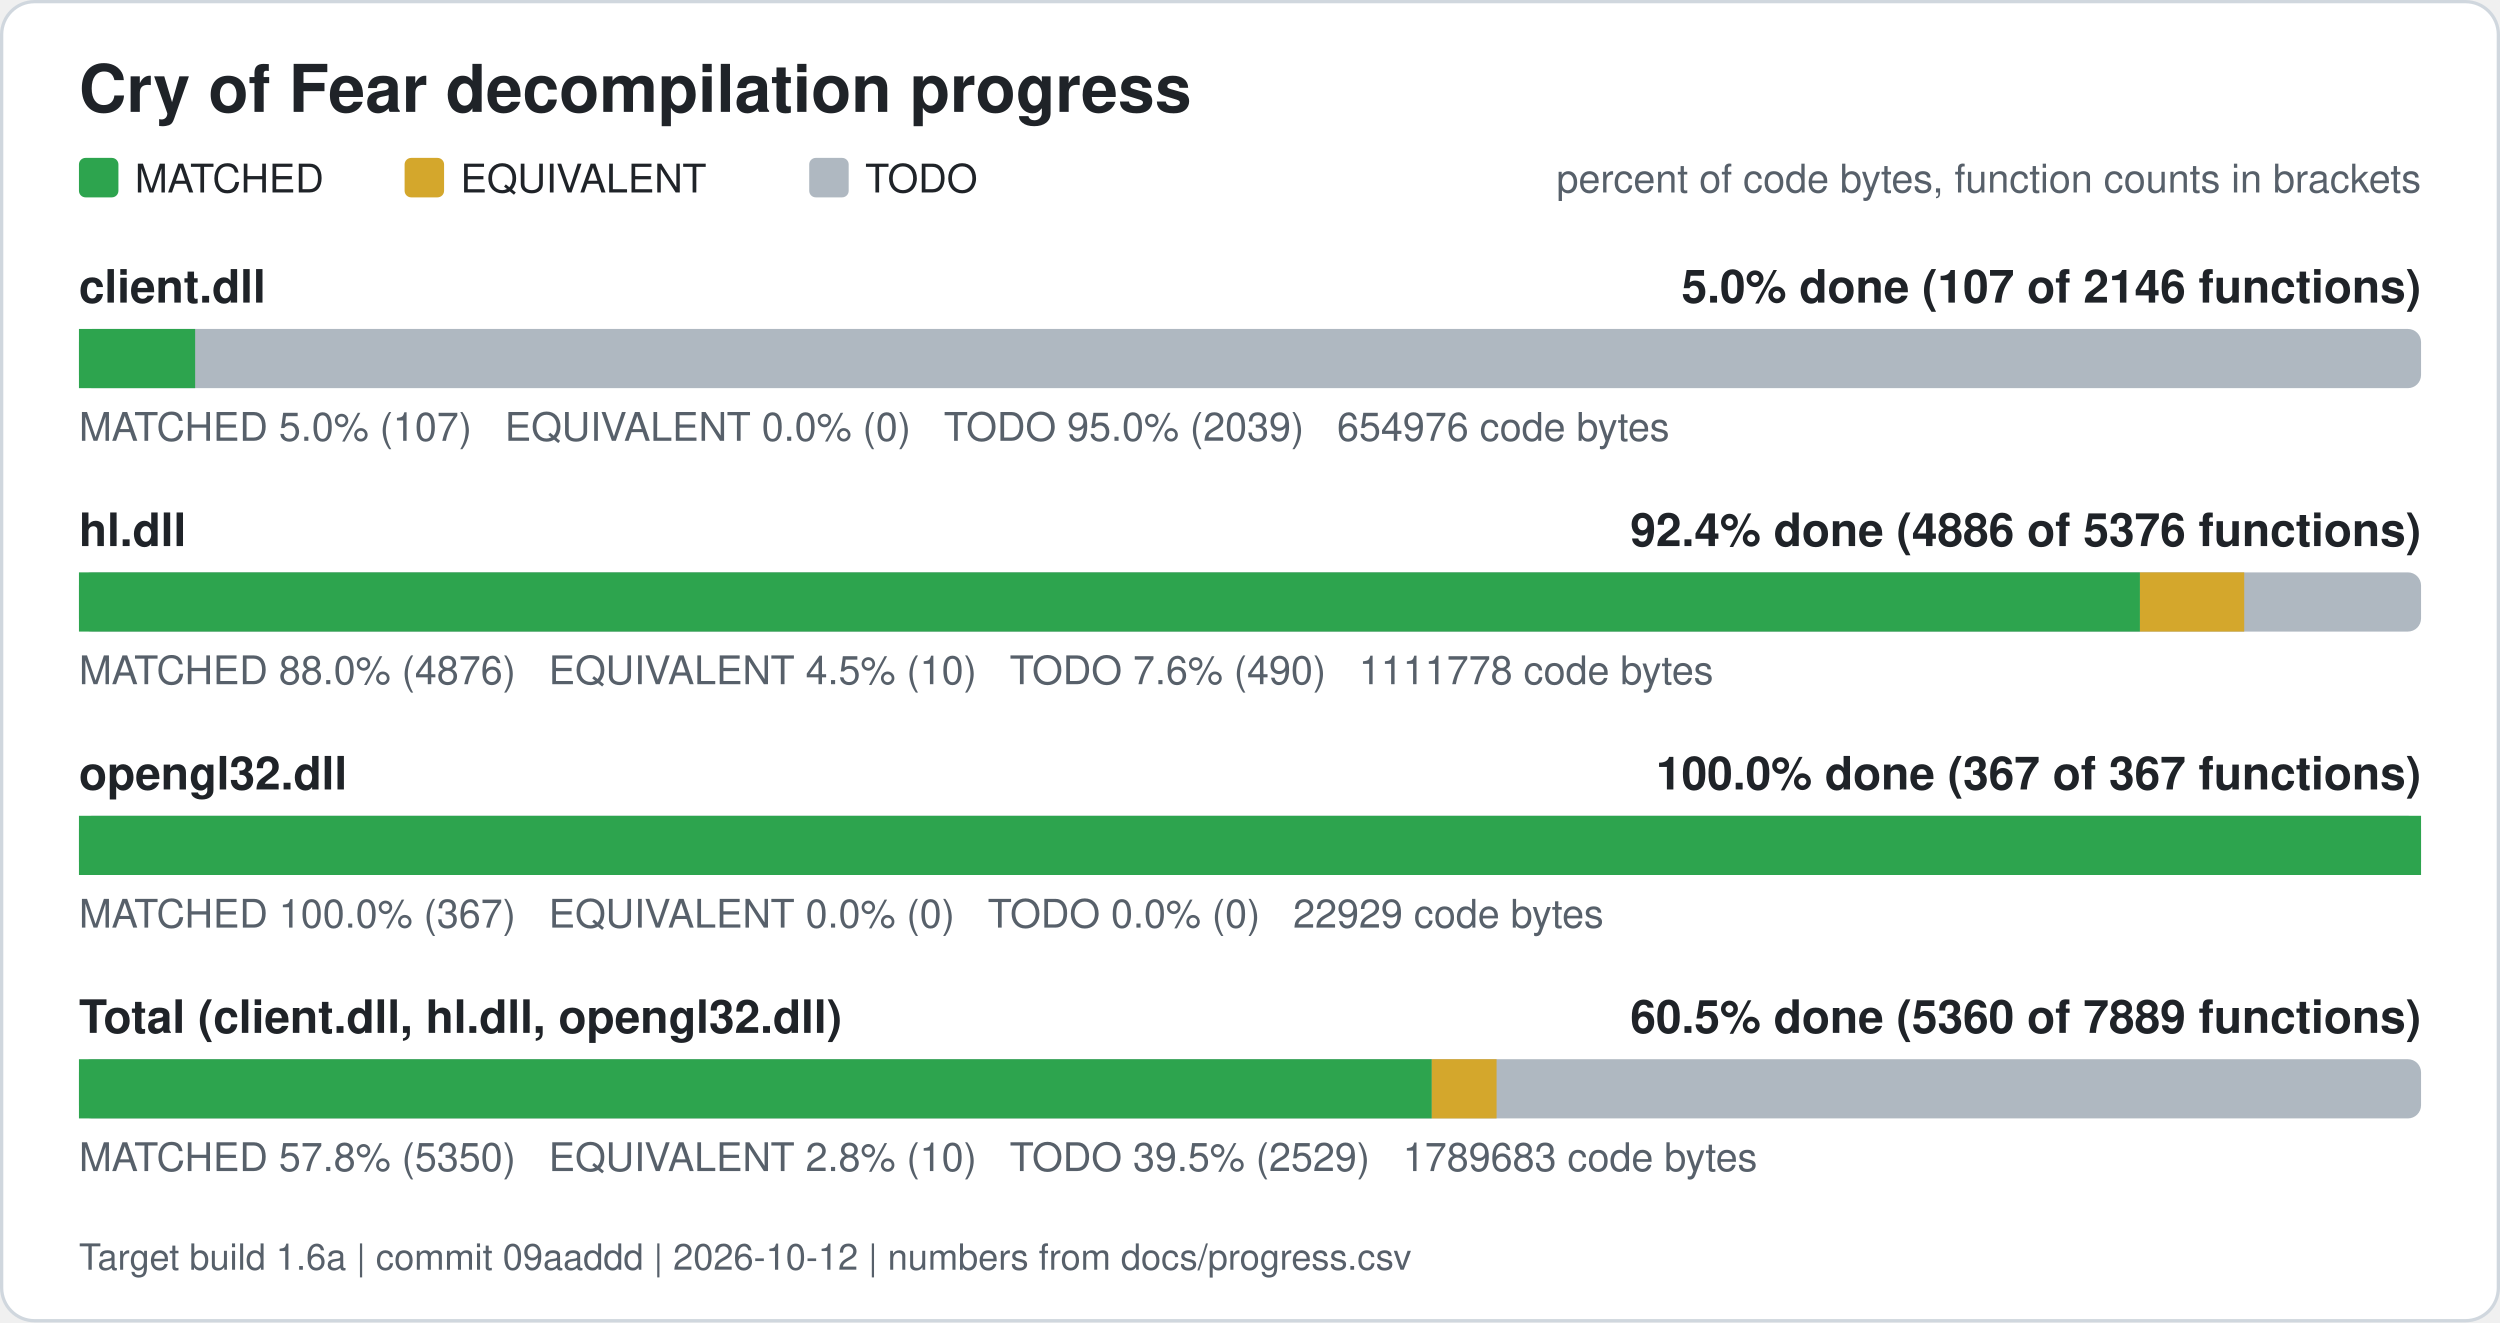
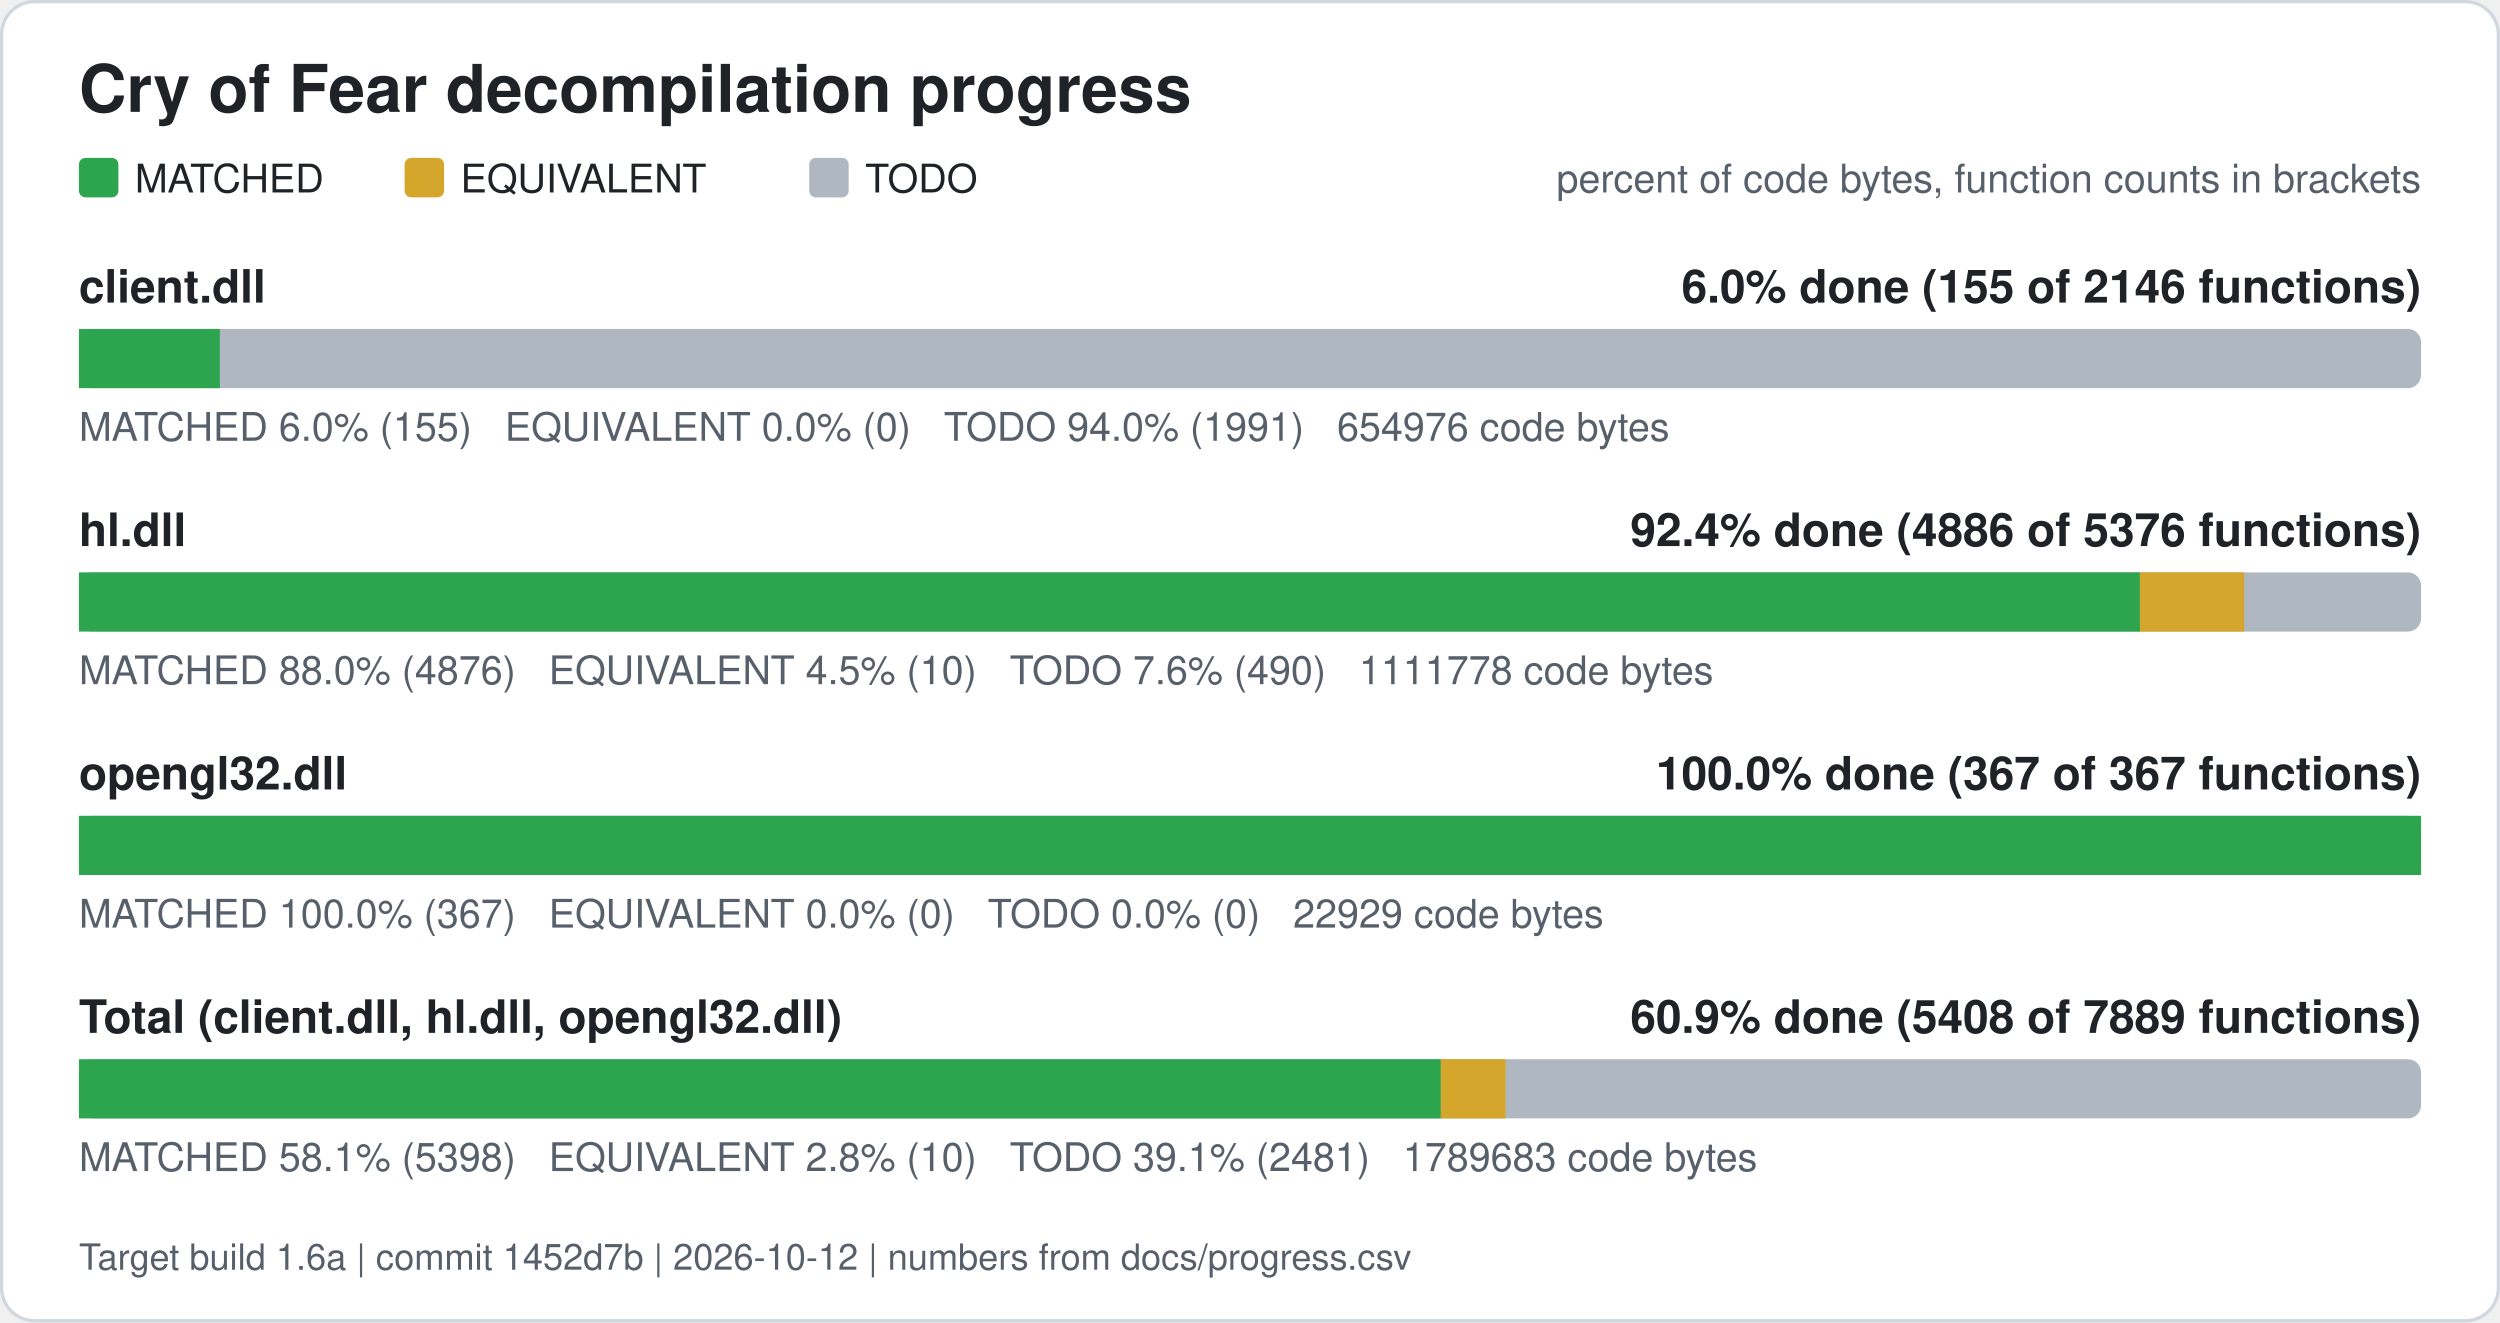
<svg xmlns="http://www.w3.org/2000/svg" width="760" height="402" viewBox="0 0 760 402" role="img" aria-label="Cry of Fear decompilation progress">
  <rect x="0.5" y="0.5" width="759" height="401" rx="10" fill="#ffffff" stroke="#d0d7de" />
  <text x="24" y="34" font-family="Segoe UI, Helvetica, Arial, sans-serif" font-size="20" font-weight="600" fill="#1f2328">Cry of Fear decompilation progress</text>
  <rect x="24" y="48" width="12" height="12" rx="2" fill="#2da44e" />
  <text x="41" y="58.5" font-family="Segoe UI, Helvetica, Arial, sans-serif" font-size="12" fill="#1f2328">MATCHED</text>
  <rect x="123" y="48" width="12" height="12" rx="2" fill="#d4a72c" />
  <text x="140" y="58.5" font-family="Segoe UI, Helvetica, Arial, sans-serif" font-size="12" fill="#1f2328">EQUIVALENT</text>
  <rect x="246" y="48" width="12" height="12" rx="2" fill="#afb8c1" />
  <text x="263" y="58.5" font-family="Segoe UI, Helvetica, Arial, sans-serif" font-size="12" fill="#1f2328">TODO</text>
  <text x="736" y="58.5" font-family="Segoe UI, Helvetica, Arial, sans-serif" font-size="12" fill="#57606a" text-anchor="end">percent of code bytes, function counts in brackets</text>
  <text x="24" y="92" font-family="Segoe UI, Helvetica, Arial, sans-serif" font-size="14" font-weight="600" fill="#1f2328">client.dll</text>
-   <text x="736" y="92" font-family="Segoe UI, Helvetica, Arial, sans-serif" font-size="14" font-weight="600" fill="#1f2328" text-anchor="end">5.0% done (107 of 2146 functions)</text>
+   <text x="736" y="92" font-family="Segoe UI, Helvetica, Arial, sans-serif" font-size="14" font-weight="600" fill="#1f2328" text-anchor="end">6.0% done (155 of 2146 functions)</text>
  <rect x="24" y="100" width="712" height="18" rx="4" fill="#afb8c1" />
-   <rect x="24.00" y="100" width="35.32" height="18" fill="#2da44e" />
-   <text x="24" y="134" font-family="Segoe UI, Helvetica, Arial, sans-serif" font-size="12" fill="#57606a" xml:space="preserve">MATCHED 5.0% (107)   EQUIVALENT 0.0% (0)   TODO 95.0% (2039)   654976 code bytes</text>
+   <rect x="24.00" y="100" width="42.84" height="18" fill="#2da44e" />
+   <text x="24" y="134" font-family="Segoe UI, Helvetica, Arial, sans-serif" font-size="12" fill="#57606a" xml:space="preserve">MATCHED 6.0% (155)   EQUIVALENT 0.0% (0)   TODO 94.0% (1991)   654976 code bytes</text>
  <text x="24" y="166" font-family="Segoe UI, Helvetica, Arial, sans-serif" font-size="14" font-weight="600" fill="#1f2328">hl.dll</text>
  <text x="736" y="166" font-family="Segoe UI, Helvetica, Arial, sans-serif" font-size="14" font-weight="600" fill="#1f2328" text-anchor="end">92.4% done (4886 of 5376 functions)</text>
  <rect x="24" y="174" width="712" height="18" rx="4" fill="#afb8c1" />
  <rect x="24.00" y="174" width="626.54" height="18" fill="#2da44e" />
  <rect x="650.54" y="174" width="31.70" height="18" fill="#d4a72c" />
  <text x="24" y="208" font-family="Segoe UI, Helvetica, Arial, sans-serif" font-size="12" fill="#57606a" xml:space="preserve">MATCHED 88.0% (4876)   EQUIVALENT 4.5% (10)   TODO 7.6% (490)   1111778 code bytes</text>
  <text x="24" y="240" font-family="Segoe UI, Helvetica, Arial, sans-serif" font-size="14" font-weight="600" fill="#1f2328">opengl32.dll</text>
  <text x="736" y="240" font-family="Segoe UI, Helvetica, Arial, sans-serif" font-size="14" font-weight="600" fill="#1f2328" text-anchor="end">100.0% done (367 of 367 functions)</text>
  <rect x="24" y="248" width="712" height="18" rx="4" fill="#afb8c1" />
  <rect x="24.00" y="248" width="712.00" height="18" fill="#2da44e" />
  <text x="24" y="282" font-family="Segoe UI, Helvetica, Arial, sans-serif" font-size="12" fill="#57606a" xml:space="preserve">MATCHED 100.0% (367)   EQUIVALENT 0.0% (0)   TODO 0.0% (0)   22929 code bytes</text>
  <text x="24" y="314" font-family="Segoe UI, Helvetica, Arial, sans-serif" font-size="14" font-weight="600" fill="#1f2328">Total (client.dll, hl.dll, opengl32.dll)</text>
-   <text x="736" y="314" font-family="Segoe UI, Helvetica, Arial, sans-serif" font-size="14" font-weight="600" fill="#1f2328" text-anchor="end">60.5% done (5360 of 7889 functions)</text>
+   <text x="736" y="314" font-family="Segoe UI, Helvetica, Arial, sans-serif" font-size="14" font-weight="600" fill="#1f2328" text-anchor="end">60.9% done (5408 of 7889 functions)</text>
  <rect x="24" y="322" width="712" height="18" rx="4" fill="#afb8c1" />
-   <rect x="24.00" y="322" width="411.27" height="18" fill="#2da44e" />
-   <rect x="435.27" y="322" width="19.69" height="18" fill="#d4a72c" />
-   <text x="24" y="356" font-family="Segoe UI, Helvetica, Arial, sans-serif" font-size="12" fill="#57606a" xml:space="preserve">MATCHED 57.8% (5350)   EQUIVALENT 2.8% (10)   TODO 39.5% (2529)   1789683 code bytes</text>
-   <text x="24" y="386" font-family="Segoe UI, Helvetica, Arial, sans-serif" font-size="11" fill="#57606a">Target build 1.6a | commit 09aaddd | 2026-10-12 | numbers from docs/progress.csv</text>
+   <rect x="24.00" y="322" width="414.02" height="18" fill="#2da44e" />
+   <rect x="438.02" y="322" width="19.69" height="18" fill="#d4a72c" />
+   <text x="24" y="356" font-family="Segoe UI, Helvetica, Arial, sans-serif" font-size="12" fill="#57606a" xml:space="preserve">MATCHED 58.1% (5398)   EQUIVALENT 2.8% (10)   TODO 39.1% (2481)   1789683 code bytes</text>
+   <text x="24" y="386" font-family="Segoe UI, Helvetica, Arial, sans-serif" font-size="11" fill="#57606a">Target build 1.6a | commit 1452d7b | 2026-10-12 | numbers from docs/progress.csv</text>
</svg>
